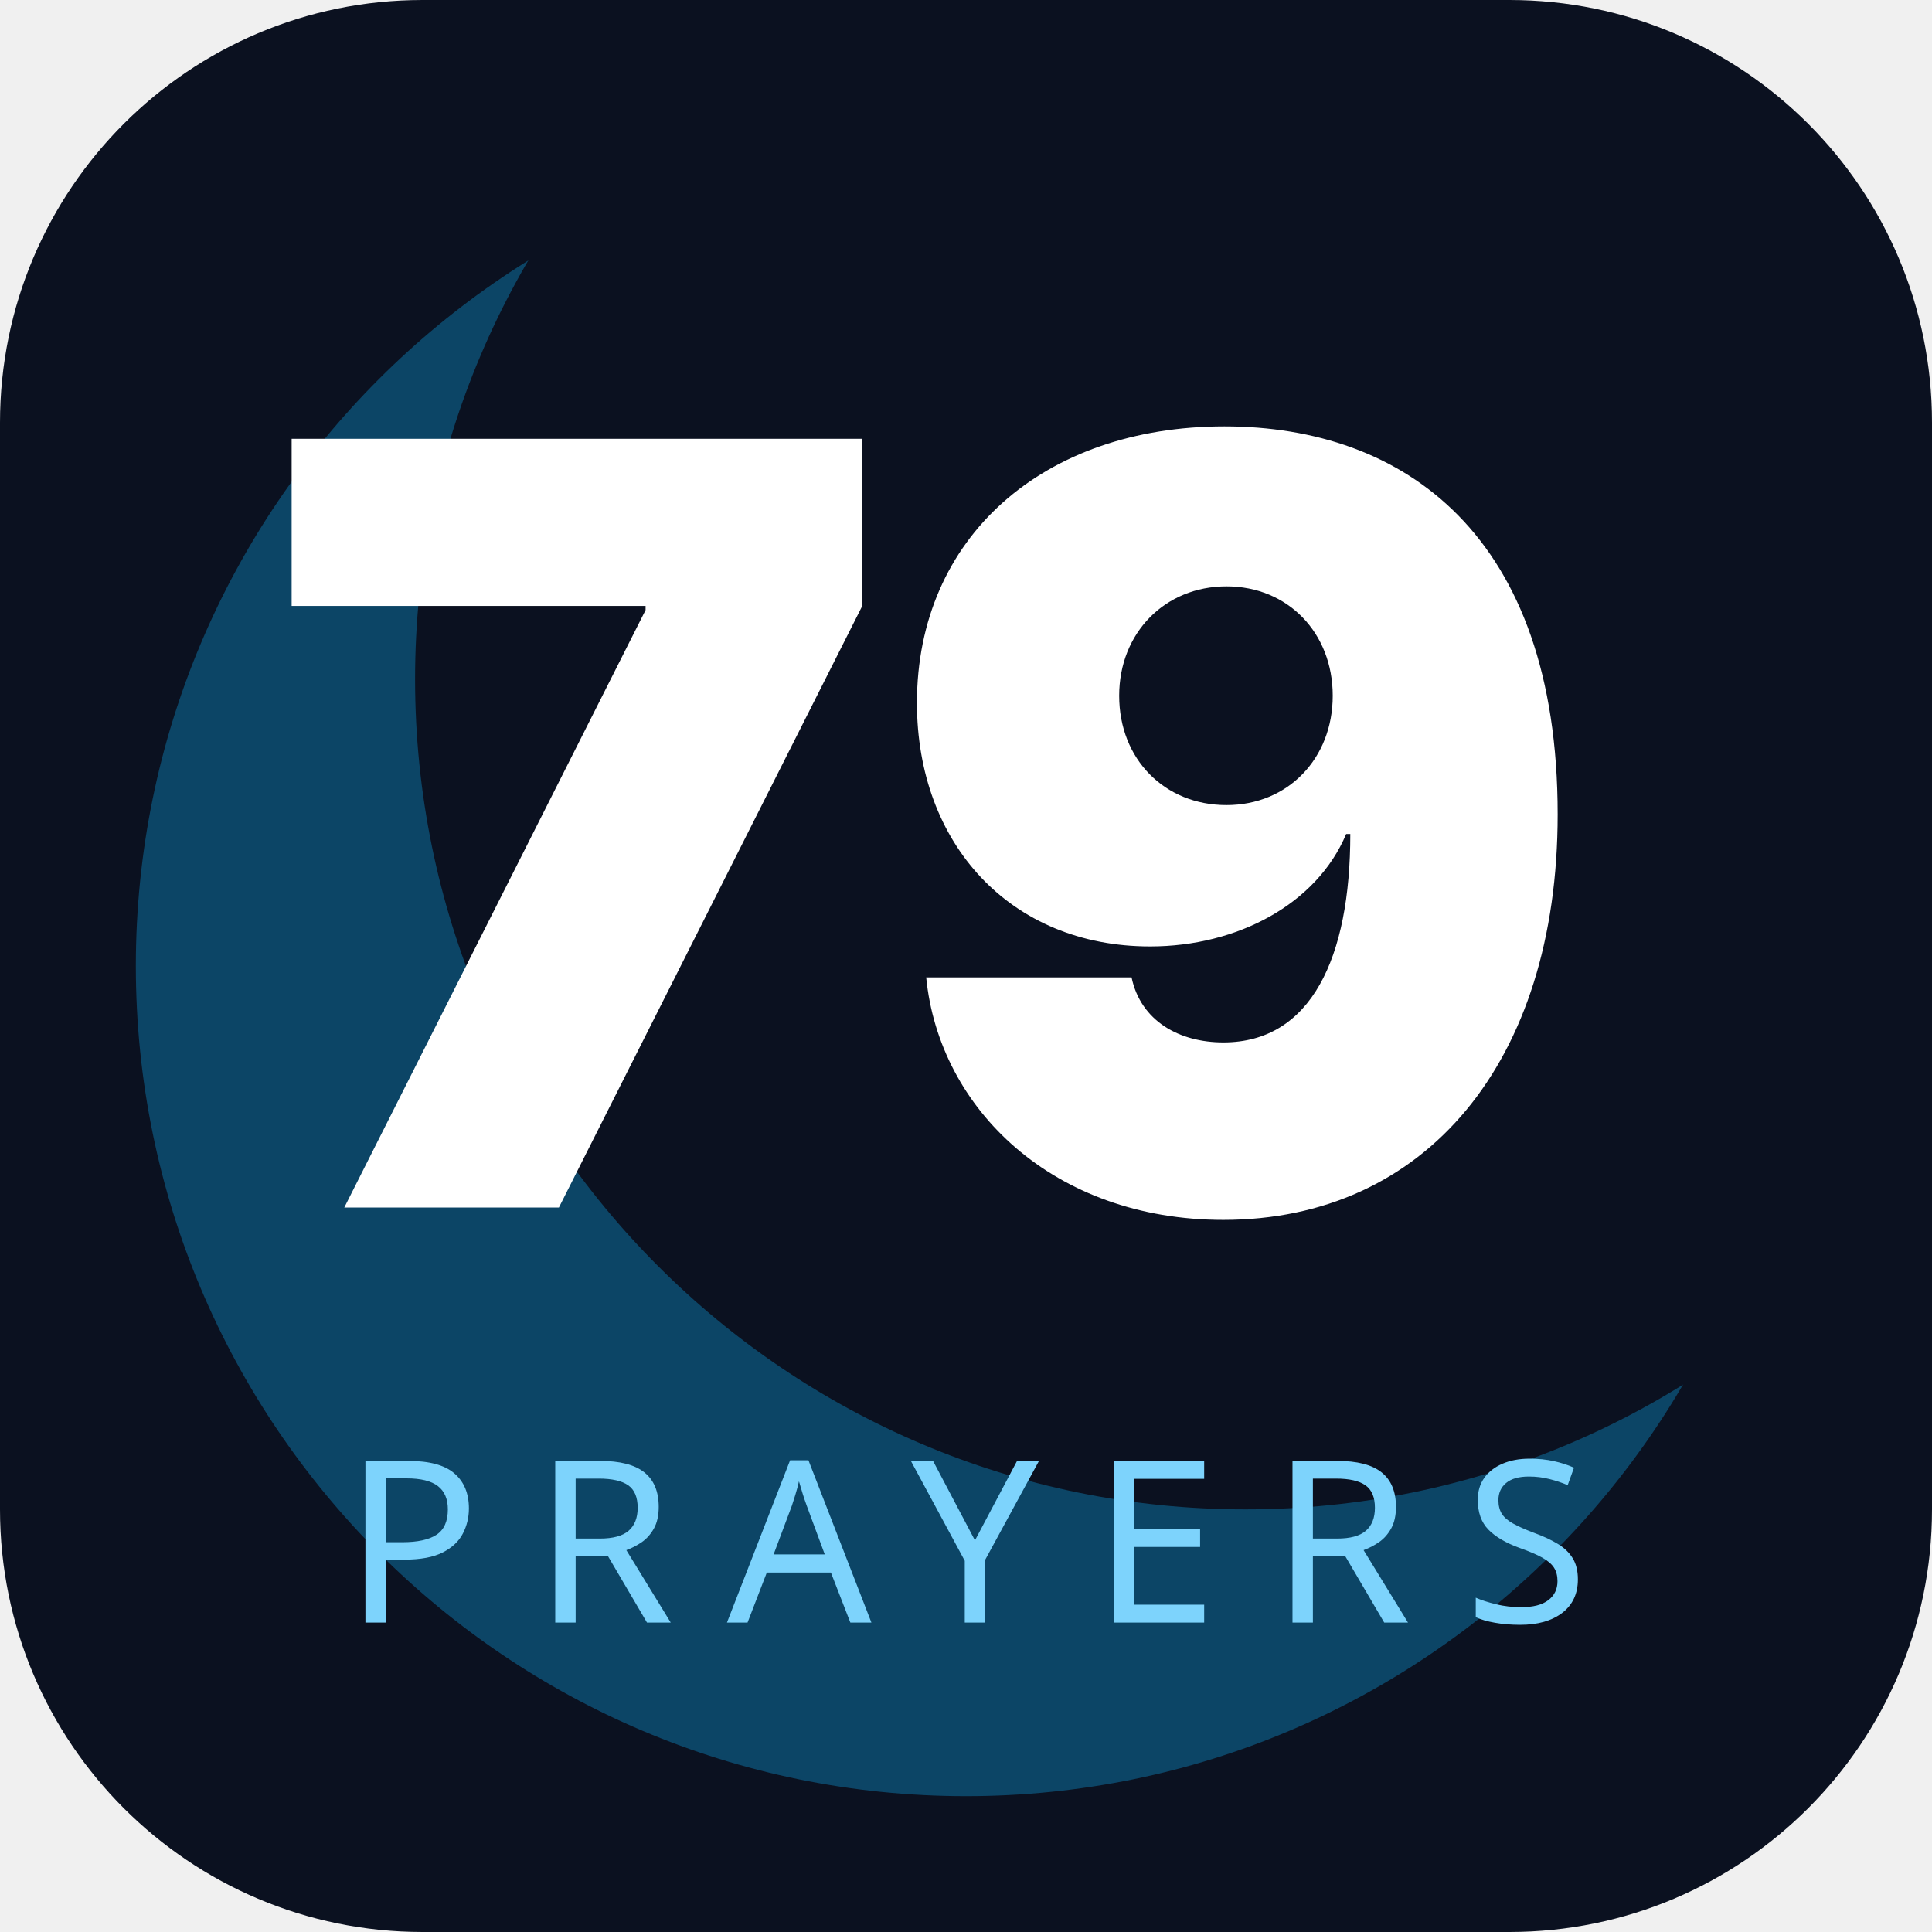
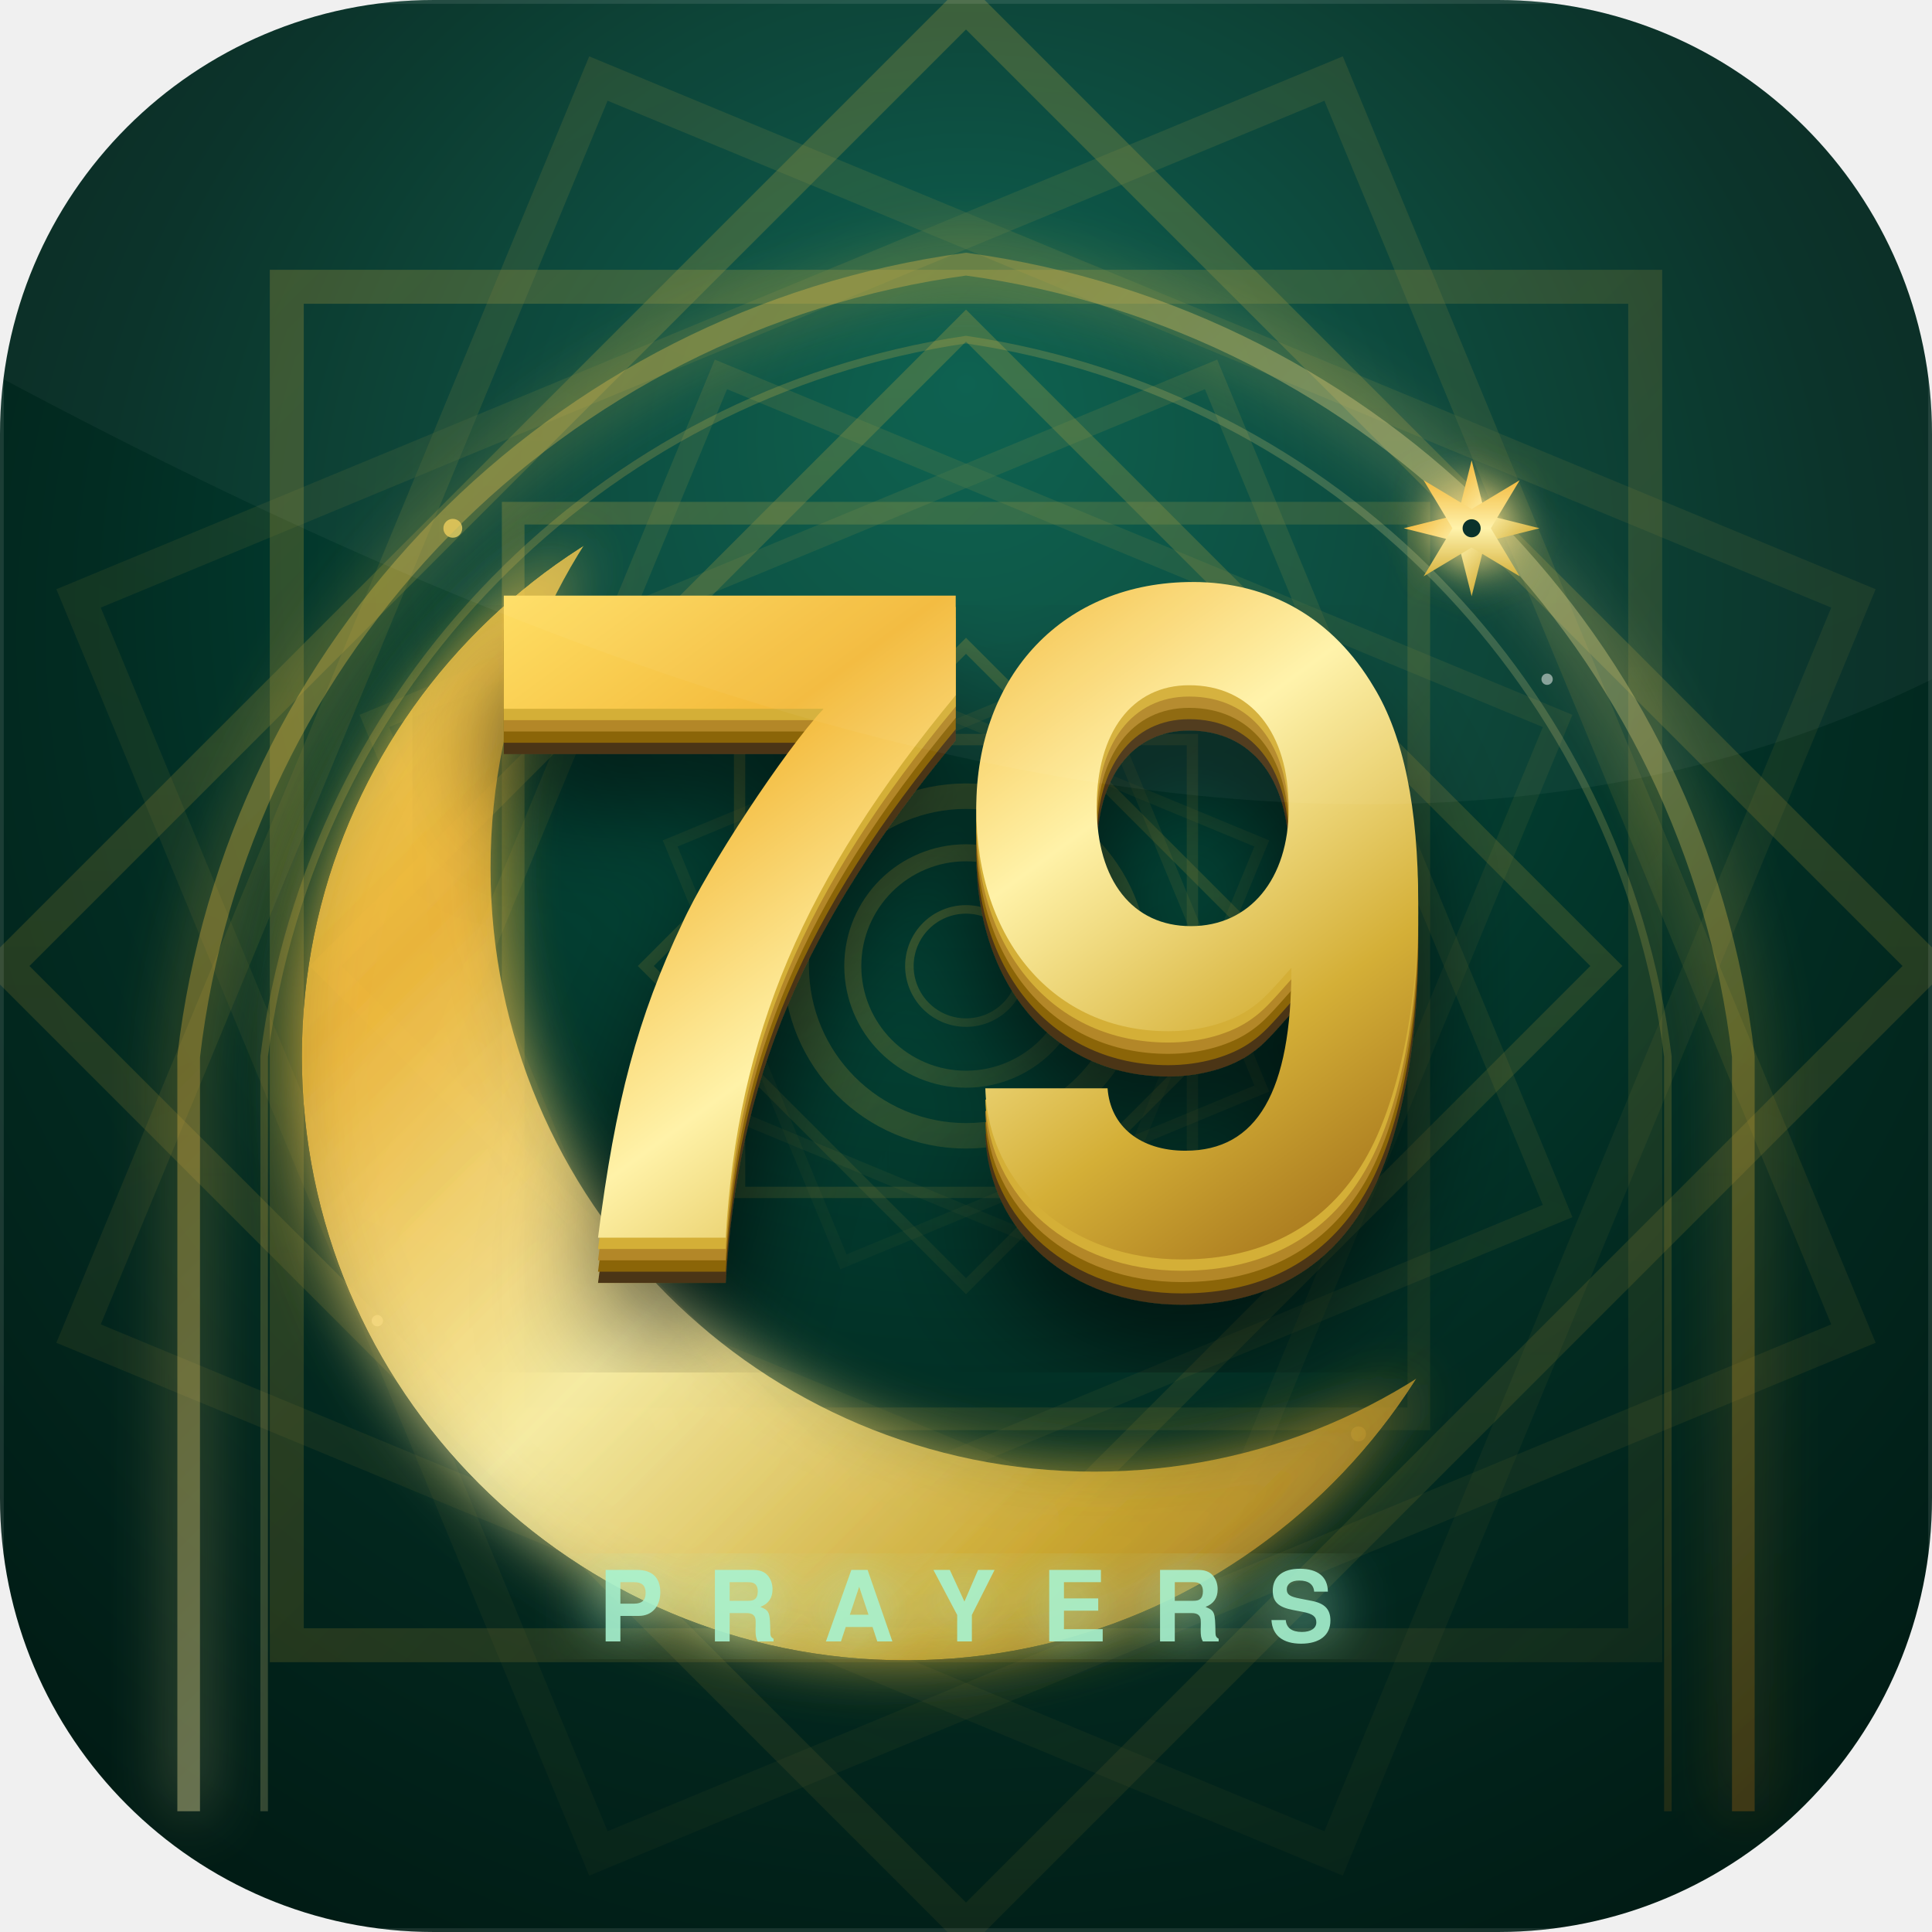
- <svg xmlns="http://www.w3.org/2000/svg" viewBox="0 0 512 512">
+ <svg xmlns="http://www.w3.org/2000/svg" viewBox="0 0 512 512" width="256" height="256" style="width: 100%; max-width: 512px; height: auto">
  <defs>
-     <mask id="moon-mask">
-       <rect width="512" height="512" fill="white" />
-       <circle cx="330" cy="180" r="220" fill="black" />
+     <clipPath id="app-icon-clip">
+       <rect width="512" height="512" rx="115" ry="115" />
+     </clipPath>
+     <radialGradient id="bg-gradient" cx="50%" cy="40%" r="75%" fx="50%" fy="20%">
+       <stop offset="0%" stop-color="#045c4a" />
+       <stop offset="60%" stop-color="#022c22" />
+       <stop offset="100%" stop-color="#011812" />
+     </radialGradient>
+     <linearGradient id="gold-gradient" x1="0%" y1="0%" x2="100%" y2="100%">
+       <stop offset="0%" stop-color="#FFE066" />
+       <stop offset="25%" stop-color="#F3B93A" />
+       <stop offset="50%" stop-color="#FFF2A8" />
+       <stop offset="75%" stop-color="#D4AF37" />
+       <stop offset="100%" stop-color="#996515" />
+     </linearGradient>
+     <linearGradient id="soft-gold" x1="0%" y1="0%" x2="100%" y2="100%">
+       <stop offset="0%" stop-color="#D4AF37" stop-opacity="0.4" />
+       <stop offset="100%" stop-color="#F3B93A" stop-opacity="0.1" />
+     </linearGradient>
+     <mask id="crescent-mask">
+       <circle cx="240" cy="280" r="160" fill="white" />
+       <circle cx="290" cy="230" r="160" fill="black" />
    </mask>
+     <g id="rub-el-hizb">
+       <rect x="-40" y="-40" width="80" height="80" fill="none" stroke="url(#soft-gold)" stroke-width="2" />
+       <rect x="-40" y="-40" width="80" height="80" fill="none" stroke="url(#soft-gold)" stroke-width="2" transform="rotate(45)" />
+       <circle cx="0" cy="0" r="10" fill="none" stroke="url(#soft-gold)" stroke-width="1.5" />
+     </g>
+     <filter id="text-shadow" x="-10%" y="-10%" width="120%" height="120%">
+       <feDropShadow dx="0" dy="12" stdDeviation="15" flood-color="#000000" flood-opacity="0.7" />
+     </filter>
+     <filter id="glow" x="-20%" y="-20%" width="140%" height="140%">
+       <feGaussianBlur stdDeviation="8" result="blur" />
+       <feComposite in="SourceGraphic" in2="blur" operator="over" />
+     </filter>
  </defs>
-   <rect width="512" height="512" rx="112" fill="#0b1120" />
-   <circle cx="256" cy="256" r="220" fill="#0ea5e9" opacity="0.35" mask="url(#moon-mask)" />
-   <text x="246" y="320" font-family="system-ui, -apple-system, sans-serif" font-weight="900" font-size="280" fill="#ffffff" text-anchor="middle">79</text>
-   <text x="256" y="430" font-family="'Outfit', 'Montserrat', 'Segoe UI', sans-serif" font-weight="400" font-size="60" fill="#7dd3fc" text-anchor="middle" letter-spacing="14">PRAYERS</text>
+   <g clip-path="url(#app-icon-clip)">
+     <rect width="512" height="512" fill="url(#bg-gradient)" />
+     <g transform="translate(256, 256)" opacity="0.6">
+       <use href="#rub-el-hizb" transform="scale(1.5)" />
+       <use href="#rub-el-hizb" transform="scale(1.5) rotate(22.5)" opacity="0.5" />
+       <use href="#rub-el-hizb" transform="scale(3)" />
+       <use href="#rub-el-hizb" transform="scale(3) rotate(22.5)" opacity="0.5" />
+       <use href="#rub-el-hizb" transform="scale(4.5)" />
+       <use href="#rub-el-hizb" transform="scale(4.5) rotate(22.5)" opacity="0.5" />
+     </g>
+     <circle cx="120" cy="140" r="2.5" fill="#FFE066" opacity="0.7" filter="url(#glow)" />
+     <circle cx="410" cy="180" r="1.5" fill="#FFF" opacity="0.5" />
+     <circle cx="360" cy="380" r="2" fill="#FFE066" opacity="0.4" />
+     <circle cx="100" cy="350" r="1.5" fill="#FFF" opacity="0.6" />
+     <path d="M 50,480                           L 50,280                           A 240,240 0 0,1 256,70                           A 240,240 0 0,1 462,280                           L 462,480" fill="none" stroke="url(#gold-gradient)" stroke-width="6" opacity="0.4" filter="url(#glow)" />
+     <path d="M 70,480                           L 70,280                           A 220,220 0 0,1 256,90                           A 220,220 0 0,1 442,280                           L 442,480" fill="none" stroke="url(#gold-gradient)" stroke-width="2" opacity="0.2" />
+     <g filter="url(#glow)">
+       <circle cx="240" cy="280" r="160" fill="url(#gold-gradient)" opacity="0.8" mask="url(#crescent-mask)" />
+     </g>
+     <g transform="translate(390, 140) scale(0.6)" filter="url(#glow)">
+       <polygon points="0,-30 6,-6 30,0 6,6 0,30 -6,6 -30,0 -6,-6" fill="url(#gold-gradient)" />
+       <polygon points="0,-30 6,-6 30,0 6,6 0,30 -6,6 -30,0 -6,-6" fill="url(#gold-gradient)" transform="rotate(45)" />
+       <circle cx="0" cy="0" r="4" fill="#022c22" />
+     </g>
+     <g font-family="'Helvetica Neue', Helvetica, Arial, sans-serif" font-weight="900" font-size="240" text-anchor="middle" letter-spacing="-8">
+       <text x="256" y="340" fill="#4B3619" filter="url(#text-shadow)">79</text>
+       <text x="256" y="337" fill="#8B6508">79</text>
+       <text x="256" y="334" fill="#B38728">79</text>
+       <text x="256" y="331" fill="#D4AF37">79</text>
+       <text x="256" y="328" fill="url(#gold-gradient)">79</text>
+     </g>
+     <text x="256" y="435" font-family="'Helvetica Neue', Helvetica, Arial, sans-serif" font-weight="700" font-size="26" fill="#a7f3d0" text-anchor="middle" letter-spacing="12" opacity="0.9" filter="url(#glow)">
+       PRAYERS
+     </text>
+     <path d="M 0,0 L 512,0 L 512,180 C 350,260 150,180 0,100 Z" fill="#ffffff" opacity="0.04" />
+     <rect width="512" height="512" fill="none" stroke="#ffffff" stroke-width="2" opacity="0.1" />
+   </g>
</svg>
